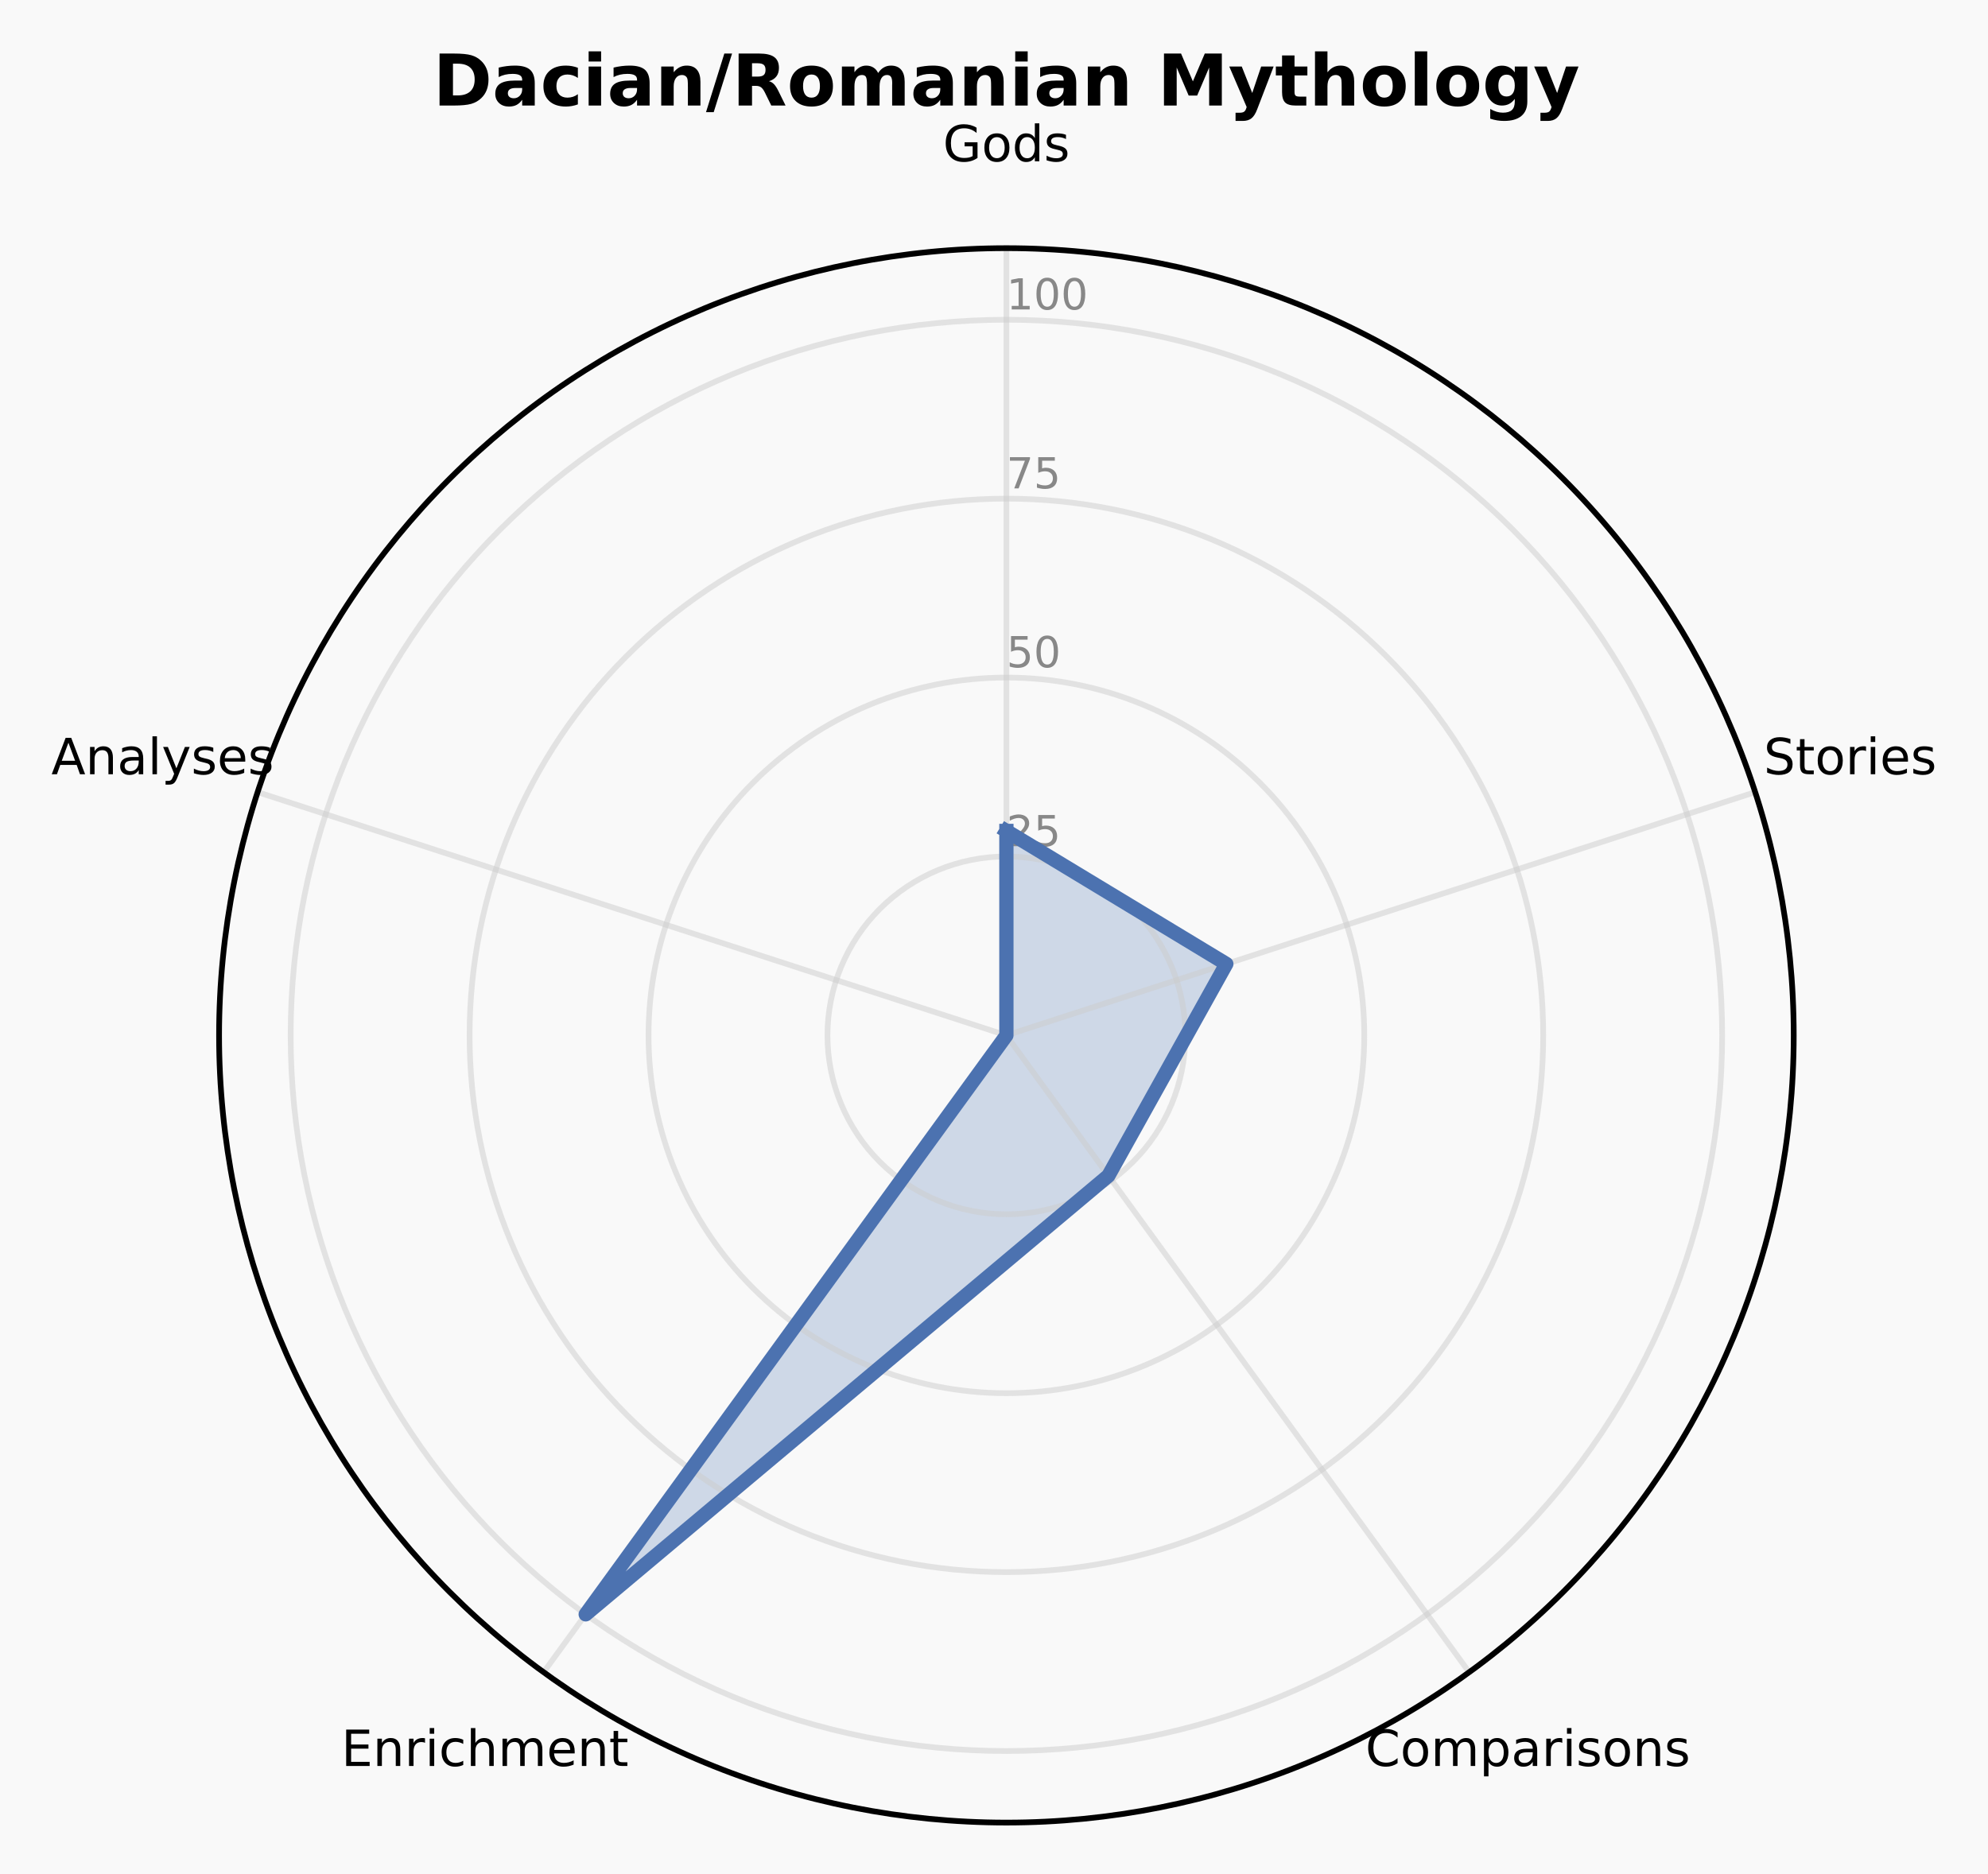
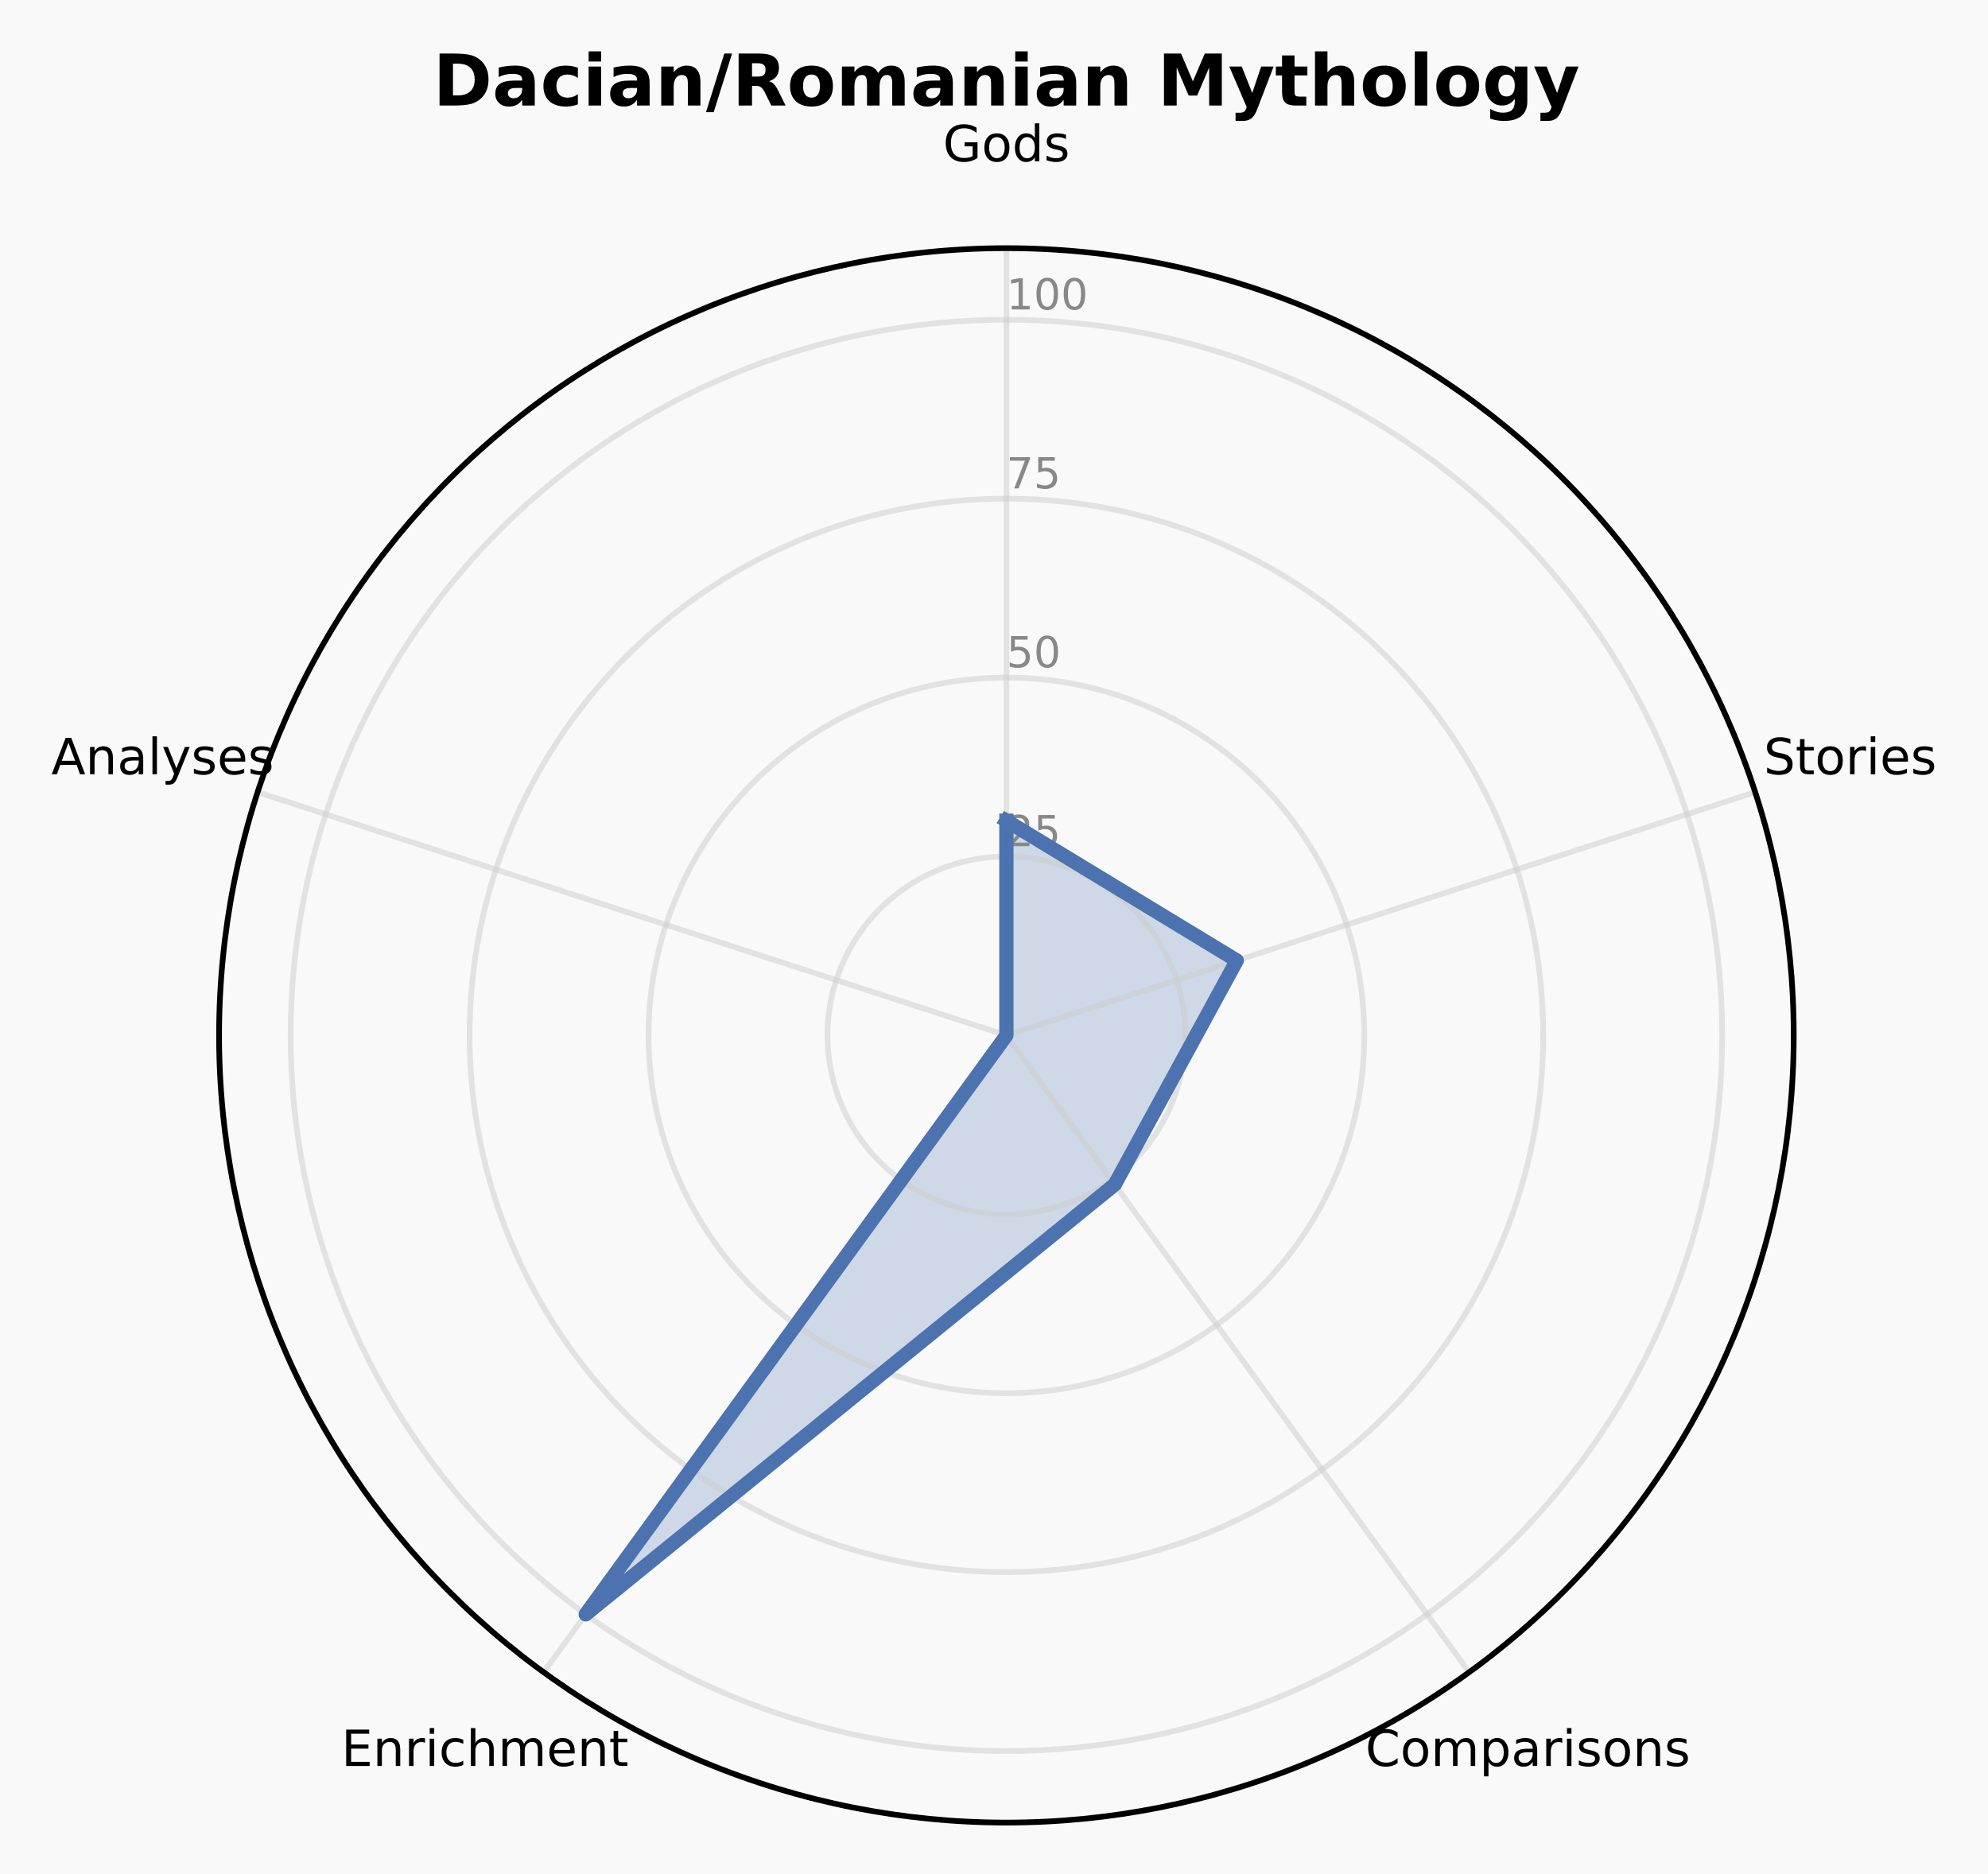
<svg xmlns="http://www.w3.org/2000/svg" xmlns:xlink="http://www.w3.org/1999/xlink" width="278.709pt" height="262.758pt" viewBox="0 0 278.709 262.758" version="1.1">
  <defs>
    <style type="text/css">*{stroke-linejoin: round; stroke-linecap: butt}</style>
  </defs>
  <g id="figure_1">
    <g id="patch_1">
      <path d="M 0 262.758  L 278.709 262.758  L 278.709 0  L 0 0  z " style="fill: #f9f9f9" />
    </g>
    <g id="axes_1">
      <g id="patch_2">
        <path d="M 251.473 145.178  C 251.473 130.683 248.618 116.329 243.071 102.938  C 237.524 89.546 229.393 77.377 219.143 67.128  C 208.894 56.878 196.725 48.748 183.334 43.201  C 169.942 37.654 155.588 34.798 141.093 34.798  C 126.598 34.798 112.244 37.654 98.853 43.201  C 85.461 48.748 73.293 56.878 63.043 67.128  C 52.794 77.377 44.663 89.546 39.116 102.938  C 33.569 116.329 30.714 130.683 30.714 145.178  C 30.714 159.673 33.569 174.027 39.116 187.418  C 44.663 200.81 52.794 212.979 63.043 223.228  C 73.293 233.478 85.461 241.609 98.853 247.155  C 112.244 252.702 126.598 255.558 141.093 255.558  C 155.588 255.558 169.942 252.702 183.334 247.155  C 196.725 241.609 208.894 233.478 219.143 223.228  C 229.393 212.979 237.524 200.81 243.071 187.418  C 248.618 174.027 251.473 159.673 251.473 145.178  M 141.093 145.178  C 141.093 145.178 141.093 145.178 141.093 145.178  C 141.093 145.178 141.093 145.178 141.093 145.178  C 141.093 145.178 141.093 145.178 141.093 145.178  C 141.093 145.178 141.093 145.178 141.093 145.178  C 141.093 145.178 141.093 145.178 141.093 145.178  C 141.093 145.178 141.093 145.178 141.093 145.178  C 141.093 145.178 141.093 145.178 141.093 145.178  C 141.093 145.178 141.093 145.178 141.093 145.178  C 141.093 145.178 141.093 145.178 141.093 145.178  C 141.093 145.178 141.093 145.178 141.093 145.178  C 141.093 145.178 141.093 145.178 141.093 145.178  C 141.093 145.178 141.093 145.178 141.093 145.178  C 141.093 145.178 141.093 145.178 141.093 145.178  C 141.093 145.178 141.093 145.178 141.093 145.178  C 141.093 145.178 141.093 145.178 141.093 145.178  C 141.093 145.178 141.093 145.178 141.093 145.178  z " style="fill: #f9f9f9" />
      </g>
      <g id="patch_3">
-         <path d="M 141.093 116.508  L 171.926 135.16  L 155.392 164.858  L 82.112 226.359  L 141.093 145.178  z " clip-path="url(#pa07691a724)" style="fill: #4c72b0; opacity: 0.25; stroke: #4c72b0; stroke-linejoin: miter" />
+         <path d="M 141.093 115.075  L 173.394 134.683  L 156.285 166.088  L 82.112 226.359  L 141.093 145.178  z " clip-path="url(#pf087ccc8e8)" style="fill: #4c72b0; opacity: 0.25; stroke: #4c72b0; stroke-linejoin: miter" />
      </g>
      <g id="matplotlib.axis_1">
        <g id="xtick_1">
          <g id="line2d_1">
-             <path d="M 141.093 145.178  L 141.093 34.798  " clip-path="url(#pa07691a724)" style="fill: none; stroke: #cccccc; stroke-opacity: 0.5; stroke-width: 0.8; stroke-linecap: square" />
+             <path d="M 141.093 145.178  L 141.093 34.798  " clip-path="url(#pf087ccc8e8)" style="fill: none; stroke: #cccccc; stroke-opacity: 0.5; stroke-width: 0.8; stroke-linecap: square" />
          </g>
          <g id="text_1">
            <g transform="translate(132.1945 22.61707) scale(0.07 -0.07)">
              <defs>
                <path id="DejaVuSans-2a" d="M 3809 666  L 3809 1919  L 2778 1919  L 2778 2438  L 4434 2438  L 4434 434  Q 4069 175 3628 42  Q 3188 -91 2688 -91  Q 1594 -91 976 548  Q 359 1188 359 2328  Q 359 3472 976 4111  Q 1594 4750 2688 4750  Q 3144 4750 3555 4637  Q 3966 4525 4313 4306  L 4313 3634  Q 3963 3931 3569 4081  Q 3175 4231 2741 4231  Q 1884 4231 1454 3753  Q 1025 3275 1025 2328  Q 1025 1384 1454 906  Q 1884 428 2741 428  Q 3075 428 3337 486  Q 3600 544 3809 666  z " transform="scale(0.015625)" />
                <path id="DejaVuSans-52" d="M 1959 3097  Q 1497 3097 1228 2736  Q 959 2375 959 1747  Q 959 1119 1226 758  Q 1494 397 1959 397  Q 2419 397 2687 759  Q 2956 1122 2956 1747  Q 2956 2369 2687 2733  Q 2419 3097 1959 3097  z M 1959 3584  Q 2709 3584 3137 3096  Q 3566 2609 3566 1747  Q 3566 888 3137 398  Q 2709 -91 1959 -91  Q 1206 -91 779 398  Q 353 888 353 1747  Q 353 2609 779 3096  Q 1206 3584 1959 3584  z " transform="scale(0.015625)" />
                <path id="DejaVuSans-47" d="M 2906 2969  L 2906 4863  L 3481 4863  L 3481 0  L 2906 0  L 2906 525  Q 2725 213 2448 61  Q 2172 -91 1784 -91  Q 1150 -91 751 415  Q 353 922 353 1747  Q 353 2572 751 3078  Q 1150 3584 1784 3584  Q 2172 3584 2448 3432  Q 2725 3281 2906 2969  z M 947 1747  Q 947 1113 1208 752  Q 1469 391 1925 391  Q 2381 391 2643 752  Q 2906 1113 2906 1747  Q 2906 2381 2643 2742  Q 2381 3103 1925 3103  Q 1469 3103 1208 2742  Q 947 2381 947 1747  z " transform="scale(0.015625)" />
                <path id="DejaVuSans-56" d="M 2834 3397  L 2834 2853  Q 2591 2978 2328 3040  Q 2066 3103 1784 3103  Q 1356 3103 1142 2972  Q 928 2841 928 2578  Q 928 2378 1081 2264  Q 1234 2150 1697 2047  L 1894 2003  Q 2506 1872 2764 1633  Q 3022 1394 3022 966  Q 3022 478 2636 193  Q 2250 -91 1575 -91  Q 1294 -91 989 -36  Q 684 19 347 128  L 347 722  Q 666 556 975 473  Q 1284 391 1588 391  Q 1994 391 2212 530  Q 2431 669 2431 922  Q 2431 1156 2273 1281  Q 2116 1406 1581 1522  L 1381 1569  Q 847 1681 609 1914  Q 372 2147 372 2553  Q 372 3047 722 3315  Q 1072 3584 1716 3584  Q 2034 3584 2315 3537  Q 2597 3491 2834 3397  z " transform="scale(0.015625)" />
              </defs>
              <use xlink:href="#DejaVuSans-2a" />
              <use xlink:href="#DejaVuSans-52" transform="translate(77.48438 0)" />
              <use xlink:href="#DejaVuSans-47" transform="translate(138.6719 0)" />
              <use xlink:href="#DejaVuSans-56" transform="translate(202.1562 0)" />
            </g>
          </g>
        </g>
        <g id="xtick_2">
          <g id="line2d_2">
-             <path d="M 141.093 145.178  L 246.07 111.069  " clip-path="url(#pa07691a724)" style="fill: none; stroke: #cccccc; stroke-opacity: 0.5; stroke-width: 0.8; stroke-linecap: square" />
+             <path d="M 141.093 145.178  L 246.07 111.069  " clip-path="url(#pf087ccc8e8)" style="fill: none; stroke: #cccccc; stroke-opacity: 0.5; stroke-width: 0.8; stroke-linecap: square" />
          </g>
          <g id="text_2">
            <g transform="translate(247.2616 108.5613) scale(0.07 -0.07)">
              <defs>
                <path id="DejaVuSans-36" d="M 3425 4513  L 3425 3897  Q 3066 4069 2747 4153  Q 2428 4238 2131 4238  Q 1616 4238 1336 4038  Q 1056 3838 1056 3469  Q 1056 3159 1242 3001  Q 1428 2844 1947 2747  L 2328 2669  Q 3034 2534 3370 2195  Q 3706 1856 3706 1288  Q 3706 609 3251 259  Q 2797 -91 1919 -91  Q 1588 -91 1214 -16  Q 841 59 441 206  L 441 856  Q 825 641 1194 531  Q 1563 422 1919 422  Q 2459 422 2753 634  Q 3047 847 3047 1241  Q 3047 1584 2836 1778  Q 2625 1972 2144 2069  L 1759 2144  Q 1053 2284 737 2584  Q 422 2884 422 3419  Q 422 4038 858 4394  Q 1294 4750 2059 4750  Q 2388 4750 2728 4690  Q 3069 4631 3425 4513  z " transform="scale(0.015625)" />
                <path id="DejaVuSans-57" d="M 1172 4494  L 1172 3500  L 2356 3500  L 2356 3053  L 1172 3053  L 1172 1153  Q 1172 725 1289 603  Q 1406 481 1766 481  L 2356 481  L 2356 0  L 1766 0  Q 1100 0 847 248  Q 594 497 594 1153  L 594 3053  L 172 3053  L 172 3500  L 594 3500  L 594 4494  L 1172 4494  z " transform="scale(0.015625)" />
                <path id="DejaVuSans-55" d="M 2631 2963  Q 2534 3019 2420 3045  Q 2306 3072 2169 3072  Q 1681 3072 1420 2755  Q 1159 2438 1159 1844  L 1159 0  L 581 0  L 581 3500  L 1159 3500  L 1159 2956  Q 1341 3275 1631 3429  Q 1922 3584 2338 3584  Q 2397 3584 2469 3576  Q 2541 3569 2628 3553  L 2631 2963  z " transform="scale(0.015625)" />
                <path id="DejaVuSans-4c" d="M 603 3500  L 1178 3500  L 1178 0  L 603 0  L 603 3500  z M 603 4863  L 1178 4863  L 1178 4134  L 603 4134  L 603 4863  z " transform="scale(0.015625)" />
                <path id="DejaVuSans-48" d="M 3597 1894  L 3597 1613  L 953 1613  Q 991 1019 1311 708  Q 1631 397 2203 397  Q 2534 397 2845 478  Q 3156 559 3463 722  L 3463 178  Q 3153 47 2828 -22  Q 2503 -91 2169 -91  Q 1331 -91 842 396  Q 353 884 353 1716  Q 353 2575 817 3079  Q 1281 3584 2069 3584  Q 2775 3584 3186 3129  Q 3597 2675 3597 1894  z M 3022 2063  Q 3016 2534 2758 2815  Q 2500 3097 2075 3097  Q 1594 3097 1305 2825  Q 1016 2553 972 2059  L 3022 2063  z " transform="scale(0.015625)" />
              </defs>
              <use xlink:href="#DejaVuSans-36" />
              <use xlink:href="#DejaVuSans-57" transform="translate(63.48438 0)" />
              <use xlink:href="#DejaVuSans-52" transform="translate(102.6875 0)" />
              <use xlink:href="#DejaVuSans-55" transform="translate(163.875 0)" />
              <use xlink:href="#DejaVuSans-4c" transform="translate(204.9844 0)" />
              <use xlink:href="#DejaVuSans-48" transform="translate(232.7656 0)" />
              <use xlink:href="#DejaVuSans-56" transform="translate(294.2969 0)" />
            </g>
          </g>
        </g>
        <g id="xtick_3">
          <g id="line2d_3">
-             <path d="M 141.093 145.178  L 205.973 234.477  " clip-path="url(#pa07691a724)" style="fill: none; stroke: #cccccc; stroke-opacity: 0.5; stroke-width: 0.8; stroke-linecap: square" />
+             <path d="M 141.093 145.178  L 205.973 234.477  " clip-path="url(#pf087ccc8e8)" style="fill: none; stroke: #cccccc; stroke-opacity: 0.5; stroke-width: 0.8; stroke-linecap: square" />
          </g>
          <g id="text_3">
            <g transform="translate(191.4228 247.6219) scale(0.07 -0.07)">
              <defs>
                <path id="DejaVuSans-26" d="M 4122 4306  L 4122 3641  Q 3803 3938 3442 4084  Q 3081 4231 2675 4231  Q 1875 4231 1450 3742  Q 1025 3253 1025 2328  Q 1025 1406 1450 917  Q 1875 428 2675 428  Q 3081 428 3442 575  Q 3803 722 4122 1019  L 4122 359  Q 3791 134 3420 21  Q 3050 -91 2638 -91  Q 1578 -91 968 557  Q 359 1206 359 2328  Q 359 3453 968 4101  Q 1578 4750 2638 4750  Q 3056 4750 3426 4639  Q 3797 4528 4122 4306  z " transform="scale(0.015625)" />
                <path id="DejaVuSans-50" d="M 3328 2828  Q 3544 3216 3844 3400  Q 4144 3584 4550 3584  Q 5097 3584 5394 3201  Q 5691 2819 5691 2113  L 5691 0  L 5113 0  L 5113 2094  Q 5113 2597 4934 2840  Q 4756 3084 4391 3084  Q 3944 3084 3684 2787  Q 3425 2491 3425 1978  L 3425 0  L 2847 0  L 2847 2094  Q 2847 2600 2669 2842  Q 2491 3084 2119 3084  Q 1678 3084 1418 2786  Q 1159 2488 1159 1978  L 1159 0  L 581 0  L 581 3500  L 1159 3500  L 1159 2956  Q 1356 3278 1631 3431  Q 1906 3584 2284 3584  Q 2666 3584 2933 3390  Q 3200 3197 3328 2828  z " transform="scale(0.015625)" />
                <path id="DejaVuSans-53" d="M 1159 525  L 1159 -1331  L 581 -1331  L 581 3500  L 1159 3500  L 1159 2969  Q 1341 3281 1617 3432  Q 1894 3584 2278 3584  Q 2916 3584 3314 3078  Q 3713 2572 3713 1747  Q 3713 922 3314 415  Q 2916 -91 2278 -91  Q 1894 -91 1617 61  Q 1341 213 1159 525  z M 3116 1747  Q 3116 2381 2855 2742  Q 2594 3103 2138 3103  Q 1681 3103 1420 2742  Q 1159 2381 1159 1747  Q 1159 1113 1420 752  Q 1681 391 2138 391  Q 2594 391 2855 752  Q 3116 1113 3116 1747  z " transform="scale(0.015625)" />
                <path id="DejaVuSans-44" d="M 2194 1759  Q 1497 1759 1228 1600  Q 959 1441 959 1056  Q 959 750 1161 570  Q 1363 391 1709 391  Q 2188 391 2477 730  Q 2766 1069 2766 1631  L 2766 1759  L 2194 1759  z M 3341 1997  L 3341 0  L 2766 0  L 2766 531  Q 2569 213 2275 61  Q 1981 -91 1556 -91  Q 1019 -91 701 211  Q 384 513 384 1019  Q 384 1609 779 1909  Q 1175 2209 1959 2209  L 2766 2209  L 2766 2266  Q 2766 2663 2505 2880  Q 2244 3097 1772 3097  Q 1472 3097 1187 3025  Q 903 2953 641 2809  L 641 3341  Q 956 3463 1253 3523  Q 1550 3584 1831 3584  Q 2591 3584 2966 3190  Q 3341 2797 3341 1997  z " transform="scale(0.015625)" />
                <path id="DejaVuSans-51" d="M 3513 2113  L 3513 0  L 2938 0  L 2938 2094  Q 2938 2591 2744 2837  Q 2550 3084 2163 3084  Q 1697 3084 1428 2787  Q 1159 2491 1159 1978  L 1159 0  L 581 0  L 581 3500  L 1159 3500  L 1159 2956  Q 1366 3272 1645 3428  Q 1925 3584 2291 3584  Q 2894 3584 3203 3211  Q 3513 2838 3513 2113  z " transform="scale(0.015625)" />
              </defs>
              <use xlink:href="#DejaVuSans-26" />
              <use xlink:href="#DejaVuSans-52" transform="translate(69.82812 0)" />
              <use xlink:href="#DejaVuSans-50" transform="translate(131.0156 0)" />
              <use xlink:href="#DejaVuSans-53" transform="translate(228.4219 0)" />
              <use xlink:href="#DejaVuSans-44" transform="translate(291.9062 0)" />
              <use xlink:href="#DejaVuSans-55" transform="translate(353.1875 0)" />
              <use xlink:href="#DejaVuSans-4c" transform="translate(394.2969 0)" />
              <use xlink:href="#DejaVuSans-56" transform="translate(422.0781 0)" />
              <use xlink:href="#DejaVuSans-52" transform="translate(474.1719 0)" />
              <use xlink:href="#DejaVuSans-51" transform="translate(535.3594 0)" />
              <use xlink:href="#DejaVuSans-56" transform="translate(598.7344 0)" />
            </g>
          </g>
        </g>
        <g id="xtick_4">
          <g id="line2d_4">
-             <path d="M 141.093 145.178  L 76.214 234.477  " clip-path="url(#pa07691a724)" style="fill: none; stroke: #cccccc; stroke-opacity: 0.5; stroke-width: 0.8; stroke-linecap: square" />
+             <path d="M 141.093 145.178  L 76.214 234.477  " clip-path="url(#pf087ccc8e8)" style="fill: none; stroke: #cccccc; stroke-opacity: 0.5; stroke-width: 0.8; stroke-linecap: square" />
          </g>
          <g id="text_4">
            <g transform="translate(47.8483 247.6219) scale(0.07 -0.07)">
              <defs>
                <path id="DejaVuSans-28" d="M 628 4666  L 3578 4666  L 3578 4134  L 1259 4134  L 1259 2753  L 3481 2753  L 3481 2222  L 1259 2222  L 1259 531  L 3634 531  L 3634 0  L 628 0  L 628 4666  z " transform="scale(0.015625)" />
                <path id="DejaVuSans-46" d="M 3122 3366  L 3122 2828  Q 2878 2963 2633 3030  Q 2388 3097 2138 3097  Q 1578 3097 1268 2742  Q 959 2388 959 1747  Q 959 1106 1268 751  Q 1578 397 2138 397  Q 2388 397 2633 464  Q 2878 531 3122 666  L 3122 134  Q 2881 22 2623 -34  Q 2366 -91 2075 -91  Q 1284 -91 818 406  Q 353 903 353 1747  Q 353 2603 823 3093  Q 1294 3584 2113 3584  Q 2378 3584 2631 3529  Q 2884 3475 3122 3366  z " transform="scale(0.015625)" />
                <path id="DejaVuSans-4b" d="M 3513 2113  L 3513 0  L 2938 0  L 2938 2094  Q 2938 2591 2744 2837  Q 2550 3084 2163 3084  Q 1697 3084 1428 2787  Q 1159 2491 1159 1978  L 1159 0  L 581 0  L 581 4863  L 1159 4863  L 1159 2956  Q 1366 3272 1645 3428  Q 1925 3584 2291 3584  Q 2894 3584 3203 3211  Q 3513 2838 3513 2113  z " transform="scale(0.015625)" />
              </defs>
              <use xlink:href="#DejaVuSans-28" />
              <use xlink:href="#DejaVuSans-51" transform="translate(63.1875 0)" />
              <use xlink:href="#DejaVuSans-55" transform="translate(126.5625 0)" />
              <use xlink:href="#DejaVuSans-4c" transform="translate(167.6719 0)" />
              <use xlink:href="#DejaVuSans-46" transform="translate(195.4531 0)" />
              <use xlink:href="#DejaVuSans-4b" transform="translate(250.4375 0)" />
              <use xlink:href="#DejaVuSans-50" transform="translate(313.8125 0)" />
              <use xlink:href="#DejaVuSans-48" transform="translate(411.2188 0)" />
              <use xlink:href="#DejaVuSans-51" transform="translate(472.75 0)" />
              <use xlink:href="#DejaVuSans-57" transform="translate(536.125 0)" />
            </g>
          </g>
        </g>
        <g id="xtick_5">
          <g id="line2d_5">
-             <path d="M 141.093 145.178  L 36.116 111.069  " clip-path="url(#pa07691a724)" style="fill: none; stroke: #cccccc; stroke-opacity: 0.5; stroke-width: 0.8; stroke-linecap: square" />
+             <path d="M 141.093 145.178  L 36.116 111.069  " clip-path="url(#pf087ccc8e8)" style="fill: none; stroke: #cccccc; stroke-opacity: 0.5; stroke-width: 0.8; stroke-linecap: square" />
          </g>
          <g id="text_5">
            <g transform="translate(7.2 108.5613) scale(0.07 -0.07)">
              <defs>
                <path id="DejaVuSans-24" d="M 2188 4044  L 1331 1722  L 3047 1722  L 2188 4044  z M 1831 4666  L 2547 4666  L 4325 0  L 3669 0  L 3244 1197  L 1141 1197  L 716 0  L 50 0  L 1831 4666  z " transform="scale(0.015625)" />
                <path id="DejaVuSans-4f" d="M 603 4863  L 1178 4863  L 1178 0  L 603 0  L 603 4863  z " transform="scale(0.015625)" />
                <path id="DejaVuSans-5c" d="M 2059 -325  Q 1816 -950 1584 -1140  Q 1353 -1331 966 -1331  L 506 -1331  L 506 -850  L 844 -850  Q 1081 -850 1212 -737  Q 1344 -625 1503 -206  L 1606 56  L 191 3500  L 800 3500  L 1894 763  L 2988 3500  L 3597 3500  L 2059 -325  z " transform="scale(0.015625)" />
              </defs>
              <use xlink:href="#DejaVuSans-24" />
              <use xlink:href="#DejaVuSans-51" transform="translate(68.40625 0)" />
              <use xlink:href="#DejaVuSans-44" transform="translate(131.7812 0)" />
              <use xlink:href="#DejaVuSans-4f" transform="translate(193.0625 0)" />
              <use xlink:href="#DejaVuSans-5c" transform="translate(220.8438 0)" />
              <use xlink:href="#DejaVuSans-56" transform="translate(280.0312 0)" />
              <use xlink:href="#DejaVuSans-48" transform="translate(332.125 0)" />
              <use xlink:href="#DejaVuSans-56" transform="translate(393.6562 0)" />
            </g>
          </g>
        </g>
      </g>
      <g id="matplotlib.axis_2">
        <g id="ytick_1">
          <g id="line2d_6">
-             <path d="M 141.093 120.092  C 144.388 120.092 147.65 120.741 150.693 122.001  C 153.737 123.262 156.503 125.11 158.832 127.439  C 161.161 129.769 163.009 132.534 164.27 135.578  C 165.531 138.621 166.18 141.884 166.18 145.178  C 166.18 148.472 165.531 151.735 164.27 154.778  C 163.009 157.822 161.161 160.587 158.832 162.917  C 156.503 165.246 153.737 167.094 150.693 168.355  C 147.65 169.615 144.388 170.264 141.093 170.264  C 137.799 170.264 134.537 169.615 131.493 168.355  C 128.45 167.094 125.684 165.246 123.355 162.917  C 121.025 160.587 119.177 157.822 117.917 154.778  C 116.656 151.735 116.007 148.472 116.007 145.178  C 116.007 141.884 116.656 138.621 117.917 135.578  C 119.177 132.534 121.025 129.769 123.355 127.439  C 125.684 125.11 128.45 123.262 131.493 122.001  C 134.537 120.741 137.799 120.092 141.093 120.092  " clip-path="url(#pa07691a724)" style="fill: none; stroke: #cccccc; stroke-opacity: 0.5; stroke-width: 0.8; stroke-linecap: square" />
+             <path d="M 141.093 120.092  C 144.388 120.092 147.65 120.741 150.693 122.001  C 153.737 123.262 156.503 125.11 158.832 127.439  C 161.161 129.769 163.009 132.534 164.27 135.578  C 165.531 138.621 166.18 141.884 166.18 145.178  C 166.18 148.472 165.531 151.735 164.27 154.778  C 163.009 157.822 161.161 160.587 158.832 162.917  C 156.503 165.246 153.737 167.094 150.693 168.355  C 147.65 169.615 144.388 170.264 141.093 170.264  C 137.799 170.264 134.537 169.615 131.493 168.355  C 128.45 167.094 125.684 165.246 123.355 162.917  C 121.025 160.587 119.177 157.822 117.917 154.778  C 116.656 151.735 116.007 148.472 116.007 145.178  C 116.007 141.884 116.656 138.621 117.917 135.578  C 119.177 132.534 121.025 129.769 123.355 127.439  C 125.684 125.11 128.45 123.262 131.493 122.001  C 134.537 120.741 137.799 120.092 141.093 120.092  " clip-path="url(#pf087ccc8e8)" style="fill: none; stroke: #cccccc; stroke-opacity: 0.5; stroke-width: 0.8; stroke-linecap: square" />
          </g>
          <g id="text_6">
            <g style="fill: #888888" transform="translate(141.0933 118.6504) scale(0.06 -0.06)">
              <defs>
                <path id="DejaVuSans-15" d="M 1228 531  L 3431 531  L 3431 0  L 469 0  L 469 531  Q 828 903 1448 1529  Q 2069 2156 2228 2338  Q 2531 2678 2651 2914  Q 2772 3150 2772 3378  Q 2772 3750 2511 3984  Q 2250 4219 1831 4219  Q 1534 4219 1204 4116  Q 875 4013 500 3803  L 500 4441  Q 881 4594 1212 4672  Q 1544 4750 1819 4750  Q 2544 4750 2975 4387  Q 3406 4025 3406 3419  Q 3406 3131 3298 2873  Q 3191 2616 2906 2266  Q 2828 2175 2409 1742  Q 1991 1309 1228 531  z " transform="scale(0.015625)" />
                <path id="DejaVuSans-18" d="M 691 4666  L 3169 4666  L 3169 4134  L 1269 4134  L 1269 2991  Q 1406 3038 1543 3061  Q 1681 3084 1819 3084  Q 2600 3084 3056 2656  Q 3513 2228 3513 1497  Q 3513 744 3044 326  Q 2575 -91 1722 -91  Q 1428 -91 1123 -41  Q 819 9 494 109  L 494 744  Q 775 591 1075 516  Q 1375 441 1709 441  Q 2250 441 2565 725  Q 2881 1009 2881 1497  Q 2881 1984 2565 2268  Q 2250 2553 1709 2553  Q 1456 2553 1204 2497  Q 953 2441 691 2322  L 691 4666  z " transform="scale(0.015625)" />
              </defs>
              <use xlink:href="#DejaVuSans-15" />
              <use xlink:href="#DejaVuSans-18" transform="translate(63.625 0)" />
            </g>
          </g>
        </g>
        <g id="ytick_2">
          <g id="line2d_7">
-             <path d="M 141.093 95.005  C 147.682 95.005 154.206 96.303 160.293 98.825  C 166.381 101.346 171.912 105.042 176.571 109.701  C 181.229 114.36 184.925 119.891 187.447 125.978  C 189.968 132.065 191.266 138.589 191.266 145.178  C 191.266 151.767 189.968 158.291 187.447 164.378  C 184.925 170.465 181.229 175.997 176.571 180.655  C 171.912 185.314 166.381 189.01 160.293 191.531  C 154.206 194.053 147.682 195.351 141.093 195.351  C 134.505 195.351 127.98 194.053 121.893 191.531  C 115.806 189.01 110.275 185.314 105.616 180.655  C 100.957 175.997 97.261 170.465 94.74 164.378  C 92.219 158.291 90.921 151.767 90.921 145.178  C 90.921 138.589 92.219 132.065 94.74 125.978  C 97.261 119.891 100.957 114.36 105.616 109.701  C 110.275 105.042 115.806 101.346 121.893 98.825  C 127.98 96.303 134.505 95.005 141.093 95.005  " clip-path="url(#pa07691a724)" style="fill: none; stroke: #cccccc; stroke-opacity: 0.5; stroke-width: 0.8; stroke-linecap: square" />
+             <path d="M 141.093 95.005  C 147.682 95.005 154.206 96.303 160.293 98.825  C 166.381 101.346 171.912 105.042 176.571 109.701  C 181.229 114.36 184.925 119.891 187.447 125.978  C 189.968 132.065 191.266 138.589 191.266 145.178  C 191.266 151.767 189.968 158.291 187.447 164.378  C 184.925 170.465 181.229 175.997 176.571 180.655  C 171.912 185.314 166.381 189.01 160.293 191.531  C 154.206 194.053 147.682 195.351 141.093 195.351  C 134.505 195.351 127.98 194.053 121.893 191.531  C 115.806 189.01 110.275 185.314 105.616 180.655  C 100.957 175.997 97.261 170.465 94.74 164.378  C 92.219 158.291 90.921 151.767 90.921 145.178  C 90.921 138.589 92.219 132.065 94.74 125.978  C 97.261 119.891 100.957 114.36 105.616 109.701  C 110.275 105.042 115.806 101.346 121.893 98.825  C 127.98 96.303 134.505 95.005 141.093 95.005  " clip-path="url(#pf087ccc8e8)" style="fill: none; stroke: #cccccc; stroke-opacity: 0.5; stroke-width: 0.8; stroke-linecap: square" />
          </g>
          <g id="text_7">
            <g style="fill: #888888" transform="translate(141.0933 93.56408) scale(0.06 -0.06)">
              <defs>
                <path id="DejaVuSans-13" d="M 2034 4250  Q 1547 4250 1301 3770  Q 1056 3291 1056 2328  Q 1056 1369 1301 889  Q 1547 409 2034 409  Q 2525 409 2770 889  Q 3016 1369 3016 2328  Q 3016 3291 2770 3770  Q 2525 4250 2034 4250  z M 2034 4750  Q 2819 4750 3233 4129  Q 3647 3509 3647 2328  Q 3647 1150 3233 529  Q 2819 -91 2034 -91  Q 1250 -91 836 529  Q 422 1150 422 2328  Q 422 3509 836 4129  Q 1250 4750 2034 4750  z " transform="scale(0.015625)" />
              </defs>
              <use xlink:href="#DejaVuSans-18" />
              <use xlink:href="#DejaVuSans-13" transform="translate(63.625 0)" />
            </g>
          </g>
        </g>
        <g id="ytick_3">
          <g id="line2d_8">
-             <path d="M 141.093 69.919  C 150.976 69.919 160.763 71.866 169.894 75.648  C 179.024 79.43 187.321 84.974 194.309 91.962  C 201.298 98.95 206.841 107.247 210.623 116.378  C 214.405 125.508 216.352 135.295 216.352 145.178  C 216.352 155.061 214.405 164.848 210.623 173.978  C 206.841 183.109 201.298 191.406 194.309 198.394  C 187.321 205.382 179.024 210.926 169.894 214.708  C 160.763 218.49 150.976 220.437 141.093 220.437  C 131.21 220.437 121.424 218.49 112.293 214.708  C 103.162 210.926 94.866 205.382 87.877 198.394  C 80.889 191.406 75.345 183.109 71.563 173.978  C 67.781 164.848 65.834 155.061 65.834 145.178  C 65.834 135.295 67.781 125.508 71.563 116.378  C 75.345 107.247 80.889 98.95 87.877 91.962  C 94.866 84.974 103.162 79.43 112.293 75.648  C 121.424 71.866 131.21 69.919 141.093 69.919  " clip-path="url(#pa07691a724)" style="fill: none; stroke: #cccccc; stroke-opacity: 0.5; stroke-width: 0.8; stroke-linecap: square" />
+             <path d="M 141.093 69.919  C 150.976 69.919 160.763 71.866 169.894 75.648  C 179.024 79.43 187.321 84.974 194.309 91.962  C 201.298 98.95 206.841 107.247 210.623 116.378  C 214.405 125.508 216.352 135.295 216.352 145.178  C 216.352 155.061 214.405 164.848 210.623 173.978  C 206.841 183.109 201.298 191.406 194.309 198.394  C 187.321 205.382 179.024 210.926 169.894 214.708  C 160.763 218.49 150.976 220.437 141.093 220.437  C 131.21 220.437 121.424 218.49 112.293 214.708  C 103.162 210.926 94.866 205.382 87.877 198.394  C 80.889 191.406 75.345 183.109 71.563 173.978  C 67.781 164.848 65.834 155.061 65.834 145.178  C 65.834 135.295 67.781 125.508 71.563 116.378  C 75.345 107.247 80.889 98.95 87.877 91.962  C 94.866 84.974 103.162 79.43 112.293 75.648  C 121.424 71.866 131.21 69.919 141.093 69.919  " clip-path="url(#pf087ccc8e8)" style="fill: none; stroke: #cccccc; stroke-opacity: 0.5; stroke-width: 0.8; stroke-linecap: square" />
          </g>
          <g id="text_8">
            <g style="fill: #888888" transform="translate(141.0933 68.47781) scale(0.06 -0.06)">
              <defs>
                <path id="DejaVuSans-1a" d="M 525 4666  L 3525 4666  L 3525 4397  L 1831 0  L 1172 0  L 2766 4134  L 525 4134  L 525 4666  z " transform="scale(0.015625)" />
              </defs>
              <use xlink:href="#DejaVuSans-1a" />
              <use xlink:href="#DejaVuSans-18" transform="translate(63.625 0)" />
            </g>
          </g>
        </g>
        <g id="ytick_4">
          <g id="line2d_9">
-             <path d="M 141.093 44.833  C 154.27 44.833 167.32 47.429 179.494 52.471  C 191.668 57.514 202.73 64.906 212.048 74.223  C 221.366 83.541 228.757 94.603 233.8 106.778  C 238.843 118.952 241.438 132.001 241.438 145.178  C 241.438 158.355 238.843 171.404 233.8 183.578  C 228.757 195.753 221.366 206.815 212.048 216.133  C 202.73 225.45 191.668 232.842 179.494 237.885  C 167.32 242.927 154.27 245.523 141.093 245.523  C 127.916 245.523 114.867 242.927 102.693 237.885  C 90.519 232.842 79.456 225.45 70.139 216.133  C 60.821 206.815 53.429 195.753 48.387 183.578  C 43.344 171.404 40.748 158.355 40.748 145.178  C 40.748 132.001 43.344 118.952 48.387 106.778  C 53.429 94.603 60.821 83.541 70.139 74.223  C 79.456 64.906 90.519 57.514 102.693 52.471  C 114.867 47.429 127.916 44.833 141.093 44.833  " clip-path="url(#pa07691a724)" style="fill: none; stroke: #cccccc; stroke-opacity: 0.5; stroke-width: 0.8; stroke-linecap: square" />
+             <path d="M 141.093 44.833  C 154.27 44.833 167.32 47.429 179.494 52.471  C 191.668 57.514 202.73 64.906 212.048 74.223  C 221.366 83.541 228.757 94.603 233.8 106.778  C 238.843 118.952 241.438 132.001 241.438 145.178  C 241.438 158.355 238.843 171.404 233.8 183.578  C 228.757 195.753 221.366 206.815 212.048 216.133  C 202.73 225.45 191.668 232.842 179.494 237.885  C 167.32 242.927 154.27 245.523 141.093 245.523  C 127.916 245.523 114.867 242.927 102.693 237.885  C 90.519 232.842 79.456 225.45 70.139 216.133  C 60.821 206.815 53.429 195.753 48.387 183.578  C 43.344 171.404 40.748 158.355 40.748 145.178  C 40.748 132.001 43.344 118.952 48.387 106.778  C 53.429 94.603 60.821 83.541 70.139 74.223  C 79.456 64.906 90.519 57.514 102.693 52.471  C 114.867 47.429 127.916 44.833 141.093 44.833  " clip-path="url(#pf087ccc8e8)" style="fill: none; stroke: #cccccc; stroke-opacity: 0.5; stroke-width: 0.8; stroke-linecap: square" />
          </g>
          <g id="text_9">
            <g style="fill: #888888" transform="translate(141.0933 43.39154) scale(0.06 -0.06)">
              <defs>
                <path id="DejaVuSans-14" d="M 794 531  L 1825 531  L 1825 4091  L 703 3866  L 703 4441  L 1819 4666  L 2450 4666  L 2450 531  L 3481 531  L 3481 0  L 794 0  L 794 531  z " transform="scale(0.015625)" />
              </defs>
              <use xlink:href="#DejaVuSans-14" />
              <use xlink:href="#DejaVuSans-13" transform="translate(63.625 0)" />
              <use xlink:href="#DejaVuSans-13" transform="translate(127.25 0)" />
            </g>
          </g>
        </g>
      </g>
      <g id="line2d_10">
-         <path d="M 141.093 116.508  L 171.926 135.16  L 155.392 164.858  L 82.112 226.359  L 141.093 145.178  L 141.093 116.508  " clip-path="url(#pa07691a724)" style="fill: none; stroke: #4c72b0; stroke-width: 2; stroke-linecap: square" />
+         <path d="M 141.093 115.075  L 173.394 134.683  L 156.285 166.088  L 82.112 226.359  L 141.093 145.178  L 141.093 115.075  " clip-path="url(#pf087ccc8e8)" style="fill: none; stroke: #4c72b0; stroke-width: 2; stroke-linecap: square" />
      </g>
      <g id="patch_4">
        <path d="M 141.093 34.798  C 126.598 34.798 112.244 37.654 98.853 43.201  C 85.461 48.748 73.293 56.878 63.043 67.128  C 52.794 77.377 44.663 89.546 39.116 102.938  C 33.569 116.329 30.714 130.683 30.714 145.178  C 30.714 159.673 33.569 174.027 39.116 187.418  C 44.663 200.81 52.794 212.979 63.043 223.228  C 73.293 233.478 85.461 241.609 98.853 247.155  C 112.244 252.702 126.598 255.558 141.093 255.558  C 155.588 255.558 169.942 252.702 183.334 247.155  C 196.725 241.609 208.894 233.478 219.143 223.228  C 229.393 212.979 237.524 200.81 243.071 187.418  C 248.618 174.027 251.473 159.673 251.473 145.178  C 251.473 130.683 248.618 116.329 243.071 102.938  C 237.524 89.546 229.393 77.377 219.143 67.128  C 208.894 56.878 196.725 48.748 183.334 43.201  C 169.942 37.654 155.588 34.798 141.093 34.798  " style="fill: none; stroke: #000000; stroke-width: 0.8; stroke-linejoin: miter; stroke-linecap: square" />
      </g>
      <g id="text_10">
        <g transform="translate(60.70577 14.79844) scale(0.1 -0.1)">
          <defs>
            <path id="DejaVuSans-Bold-27" d="M 1791 3756  L 1791 909  L 2222 909  Q 2959 909 3348 1275  Q 3738 1641 3738 2338  Q 3738 3031 3350 3393  Q 2963 3756 2222 3756  L 1791 3756  z M 588 4666  L 1856 4666  Q 2919 4666 3439 4514  Q 3959 4363 4331 4000  Q 4659 3684 4818 3271  Q 4978 2859 4978 2338  Q 4978 1809 4818 1395  Q 4659 981 4331 666  Q 3956 303 3431 151  Q 2906 0 1856 0  L 588 0  L 588 4666  z " transform="scale(0.015625)" />
            <path id="DejaVuSans-Bold-44" d="M 2106 1575  Q 1756 1575 1579 1456  Q 1403 1338 1403 1106  Q 1403 894 1545 773  Q 1688 653 1941 653  Q 2256 653 2472 879  Q 2688 1106 2688 1447  L 2688 1575  L 2106 1575  z M 3816 1997  L 3816 0  L 2688 0  L 2688 519  Q 2463 200 2181 54  Q 1900 -91 1497 -91  Q 953 -91 614 226  Q 275 544 275 1050  Q 275 1666 698 1953  Q 1122 2241 2028 2241  L 2688 2241  L 2688 2328  Q 2688 2594 2478 2717  Q 2269 2841 1825 2841  Q 1466 2841 1156 2769  Q 847 2697 581 2553  L 581 3406  Q 941 3494 1303 3539  Q 1666 3584 2028 3584  Q 2975 3584 3395 3211  Q 3816 2838 3816 1997  z " transform="scale(0.015625)" />
            <path id="DejaVuSans-Bold-46" d="M 3366 3391  L 3366 2478  Q 3138 2634 2908 2709  Q 2678 2784 2431 2784  Q 1963 2784 1702 2511  Q 1441 2238 1441 1747  Q 1441 1256 1702 982  Q 1963 709 2431 709  Q 2694 709 2930 787  Q 3166 866 3366 1019  L 3366 103  Q 3103 6 2833 -42  Q 2563 -91 2291 -91  Q 1344 -91 809 395  Q 275 881 275 1747  Q 275 2613 809 3098  Q 1344 3584 2291 3584  Q 2566 3584 2833 3536  Q 3100 3488 3366 3391  z " transform="scale(0.015625)" />
            <path id="DejaVuSans-Bold-4c" d="M 538 3500  L 1656 3500  L 1656 0  L 538 0  L 538 3500  z M 538 4863  L 1656 4863  L 1656 3950  L 538 3950  L 538 4863  z " transform="scale(0.015625)" />
            <path id="DejaVuSans-Bold-51" d="M 4056 2131  L 4056 0  L 2931 0  L 2931 347  L 2931 1631  Q 2931 2084 2911 2256  Q 2891 2428 2841 2509  Q 2775 2619 2662 2680  Q 2550 2741 2406 2741  Q 2056 2741 1856 2470  Q 1656 2200 1656 1722  L 1656 0  L 538 0  L 538 3500  L 1656 3500  L 1656 2988  Q 1909 3294 2193 3439  Q 2478 3584 2822 3584  Q 3428 3584 3742 3212  Q 4056 2841 4056 2131  z " transform="scale(0.015625)" />
            <path id="DejaVuSans-Bold-12" d="M 1644 4666  L 2338 4666  L 691 -594  L 0 -594  L 1644 4666  z " transform="scale(0.015625)" />
            <path id="DejaVuSans-Bold-35" d="M 2297 2597  Q 2675 2597 2839 2737  Q 3003 2878 3003 3200  Q 3003 3519 2839 3656  Q 2675 3794 2297 3794  L 1791 3794  L 1791 2597  L 2297 2597  z M 1791 1766  L 1791 0  L 588 0  L 588 4666  L 2425 4666  Q 3347 4666 3776 4356  Q 4206 4047 4206 3378  Q 4206 2916 3982 2619  Q 3759 2322 3309 2181  Q 3556 2125 3751 1926  Q 3947 1728 4147 1325  L 4800 0  L 3519 0  L 2950 1159  Q 2778 1509 2601 1637  Q 2425 1766 2131 1766  L 1791 1766  z " transform="scale(0.015625)" />
            <path id="DejaVuSans-Bold-52" d="M 2203 2784  Q 1831 2784 1636 2517  Q 1441 2250 1441 1747  Q 1441 1244 1636 976  Q 1831 709 2203 709  Q 2569 709 2762 976  Q 2956 1244 2956 1747  Q 2956 2250 2762 2517  Q 2569 2784 2203 2784  z M 2203 3584  Q 3106 3584 3614 3096  Q 4122 2609 4122 1747  Q 4122 884 3614 396  Q 3106 -91 2203 -91  Q 1297 -91 786 396  Q 275 884 275 1747  Q 275 2609 786 3096  Q 1297 3584 2203 3584  z " transform="scale(0.015625)" />
            <path id="DejaVuSans-Bold-50" d="M 3781 2919  Q 3994 3244 4286 3414  Q 4578 3584 4928 3584  Q 5531 3584 5847 3212  Q 6163 2841 6163 2131  L 6163 0  L 5038 0  L 5038 1825  Q 5041 1866 5042 1909  Q 5044 1953 5044 2034  Q 5044 2406 4934 2573  Q 4825 2741 4581 2741  Q 4263 2741 4089 2478  Q 3916 2216 3909 1719  L 3909 0  L 2784 0  L 2784 1825  Q 2784 2406 2684 2573  Q 2584 2741 2328 2741  Q 2006 2741 1831 2477  Q 1656 2213 1656 1722  L 1656 0  L 531 0  L 531 3500  L 1656 3500  L 1656 2988  Q 1863 3284 2130 3434  Q 2397 3584 2719 3584  Q 3081 3584 3359 3409  Q 3638 3234 3781 2919  z " transform="scale(0.015625)" />
            <path id="DejaVuSans-Bold-3" transform="scale(0.015625)" />
            <path id="DejaVuSans-Bold-30" d="M 588 4666  L 2119 4666  L 3181 2169  L 4250 4666  L 5778 4666  L 5778 0  L 4641 0  L 4641 3413  L 3566 897  L 2803 897  L 1728 3413  L 1728 0  L 588 0  L 588 4666  z " transform="scale(0.015625)" />
            <path id="DejaVuSans-Bold-5c" d="M 78 3500  L 1197 3500  L 2138 1125  L 2938 3500  L 4056 3500  L 2584 -331  Q 2363 -916 2067 -1148  Q 1772 -1381 1288 -1381  L 641 -1381  L 641 -647  L 991 -647  Q 1275 -647 1404 -556  Q 1534 -466 1606 -231  L 1638 -134  L 78 3500  z " transform="scale(0.015625)" />
            <path id="DejaVuSans-Bold-57" d="M 1759 4494  L 1759 3500  L 2913 3500  L 2913 2700  L 1759 2700  L 1759 1216  Q 1759 972 1856 886  Q 1953 800 2241 800  L 2816 800  L 2816 0  L 1856 0  Q 1194 0 917 276  Q 641 553 641 1216  L 641 2700  L 84 2700  L 84 3500  L 641 3500  L 641 4494  L 1759 4494  z " transform="scale(0.015625)" />
            <path id="DejaVuSans-Bold-4b" d="M 4056 2131  L 4056 0  L 2931 0  L 2931 347  L 2931 1625  Q 2931 2084 2911 2256  Q 2891 2428 2841 2509  Q 2775 2619 2662 2680  Q 2550 2741 2406 2741  Q 2056 2741 1856 2470  Q 1656 2200 1656 1722  L 1656 0  L 538 0  L 538 4863  L 1656 4863  L 1656 2988  Q 1909 3294 2193 3439  Q 2478 3584 2822 3584  Q 3428 3584 3742 3212  Q 4056 2841 4056 2131  z " transform="scale(0.015625)" />
            <path id="DejaVuSans-Bold-4f" d="M 538 4863  L 1656 4863  L 1656 0  L 538 0  L 538 4863  z " transform="scale(0.015625)" />
            <path id="DejaVuSans-Bold-4a" d="M 2919 594  Q 2688 288 2409 144  Q 2131 0 1766 0  Q 1125 0 706 504  Q 288 1009 288 1791  Q 288 2575 706 3076  Q 1125 3578 1766 3578  Q 2131 3578 2409 3434  Q 2688 3291 2919 2981  L 2919 3500  L 4044 3500  L 4044 353  Q 4044 -491 3511 -936  Q 2978 -1381 1966 -1381  Q 1638 -1381 1331 -1331  Q 1025 -1281 716 -1178  L 716 -306  Q 1009 -475 1290 -558  Q 1572 -641 1856 -641  Q 2406 -641 2662 -400  Q 2919 -159 2919 353  L 2919 594  z M 2181 2772  Q 1834 2772 1640 2515  Q 1447 2259 1447 1791  Q 1447 1309 1634 1061  Q 1822 813 2181 813  Q 2531 813 2725 1069  Q 2919 1325 2919 1791  Q 2919 2259 2725 2515  Q 2531 2772 2181 2772  z " transform="scale(0.015625)" />
          </defs>
          <use xlink:href="#DejaVuSans-Bold-27" />
          <use xlink:href="#DejaVuSans-Bold-44" transform="translate(83.01562 0)" />
          <use xlink:href="#DejaVuSans-Bold-46" transform="translate(150.5 0)" />
          <use xlink:href="#DejaVuSans-Bold-4c" transform="translate(209.7812 0)" />
          <use xlink:href="#DejaVuSans-Bold-44" transform="translate(244.0625 0)" />
          <use xlink:href="#DejaVuSans-Bold-51" transform="translate(311.5469 0)" />
          <use xlink:href="#DejaVuSans-Bold-12" transform="translate(382.7344 0)" />
          <use xlink:href="#DejaVuSans-Bold-35" transform="translate(419.2656 0)" />
          <use xlink:href="#DejaVuSans-Bold-52" transform="translate(496.2656 0)" />
          <use xlink:href="#DejaVuSans-Bold-50" transform="translate(564.9688 0)" />
          <use xlink:href="#DejaVuSans-Bold-44" transform="translate(669.1719 0)" />
          <use xlink:href="#DejaVuSans-Bold-51" transform="translate(736.6562 0)" />
          <use xlink:href="#DejaVuSans-Bold-4c" transform="translate(807.8438 0)" />
          <use xlink:href="#DejaVuSans-Bold-44" transform="translate(842.125 0)" />
          <use xlink:href="#DejaVuSans-Bold-51" transform="translate(909.6094 0)" />
          <use xlink:href="#DejaVuSans-Bold-3" transform="translate(980.7969 0)" />
          <use xlink:href="#DejaVuSans-Bold-30" transform="translate(1015.609 0)" />
          <use xlink:href="#DejaVuSans-Bold-5c" transform="translate(1115.125 0)" />
          <use xlink:href="#DejaVuSans-Bold-57" transform="translate(1180.312 0)" />
          <use xlink:href="#DejaVuSans-Bold-4b" transform="translate(1228.109 0)" />
          <use xlink:href="#DejaVuSans-Bold-52" transform="translate(1299.297 0)" />
          <use xlink:href="#DejaVuSans-Bold-4f" transform="translate(1368 0)" />
          <use xlink:href="#DejaVuSans-Bold-52" transform="translate(1402.281 0)" />
          <use xlink:href="#DejaVuSans-Bold-4a" transform="translate(1470.984 0)" />
          <use xlink:href="#DejaVuSans-Bold-5c" transform="translate(1542.562 0)" />
        </g>
      </g>
    </g>
  </g>
  <defs>
-     <clipPath id="pa07691a724">
+     <clipPath id="pf087ccc8e8">
      <path d="M 251.473 145.178  C 251.473 130.683 248.618 116.329 243.071 102.938  C 237.524 89.546 229.393 77.377 219.143 67.128  C 208.894 56.878 196.725 48.748 183.334 43.201  C 169.942 37.654 155.588 34.798 141.093 34.798  C 126.598 34.798 112.244 37.654 98.853 43.201  C 85.461 48.748 73.293 56.878 63.043 67.128  C 52.794 77.377 44.663 89.546 39.116 102.938  C 33.569 116.329 30.714 130.683 30.714 145.178  C 30.714 159.673 33.569 174.027 39.116 187.418  C 44.663 200.81 52.794 212.979 63.043 223.228  C 73.293 233.478 85.461 241.609 98.853 247.155  C 112.244 252.702 126.598 255.558 141.093 255.558  C 155.588 255.558 169.942 252.702 183.334 247.155  C 196.725 241.609 208.894 233.478 219.143 223.228  C 229.393 212.979 237.524 200.81 243.071 187.418  C 248.618 174.027 251.473 159.673 251.473 145.178  M 141.093 145.178  C 141.093 145.178 141.093 145.178 141.093 145.178  C 141.093 145.178 141.093 145.178 141.093 145.178  C 141.093 145.178 141.093 145.178 141.093 145.178  C 141.093 145.178 141.093 145.178 141.093 145.178  C 141.093 145.178 141.093 145.178 141.093 145.178  C 141.093 145.178 141.093 145.178 141.093 145.178  C 141.093 145.178 141.093 145.178 141.093 145.178  C 141.093 145.178 141.093 145.178 141.093 145.178  C 141.093 145.178 141.093 145.178 141.093 145.178  C 141.093 145.178 141.093 145.178 141.093 145.178  C 141.093 145.178 141.093 145.178 141.093 145.178  C 141.093 145.178 141.093 145.178 141.093 145.178  C 141.093 145.178 141.093 145.178 141.093 145.178  C 141.093 145.178 141.093 145.178 141.093 145.178  C 141.093 145.178 141.093 145.178 141.093 145.178  C 141.093 145.178 141.093 145.178 141.093 145.178  z " />
    </clipPath>
  </defs>
</svg>
